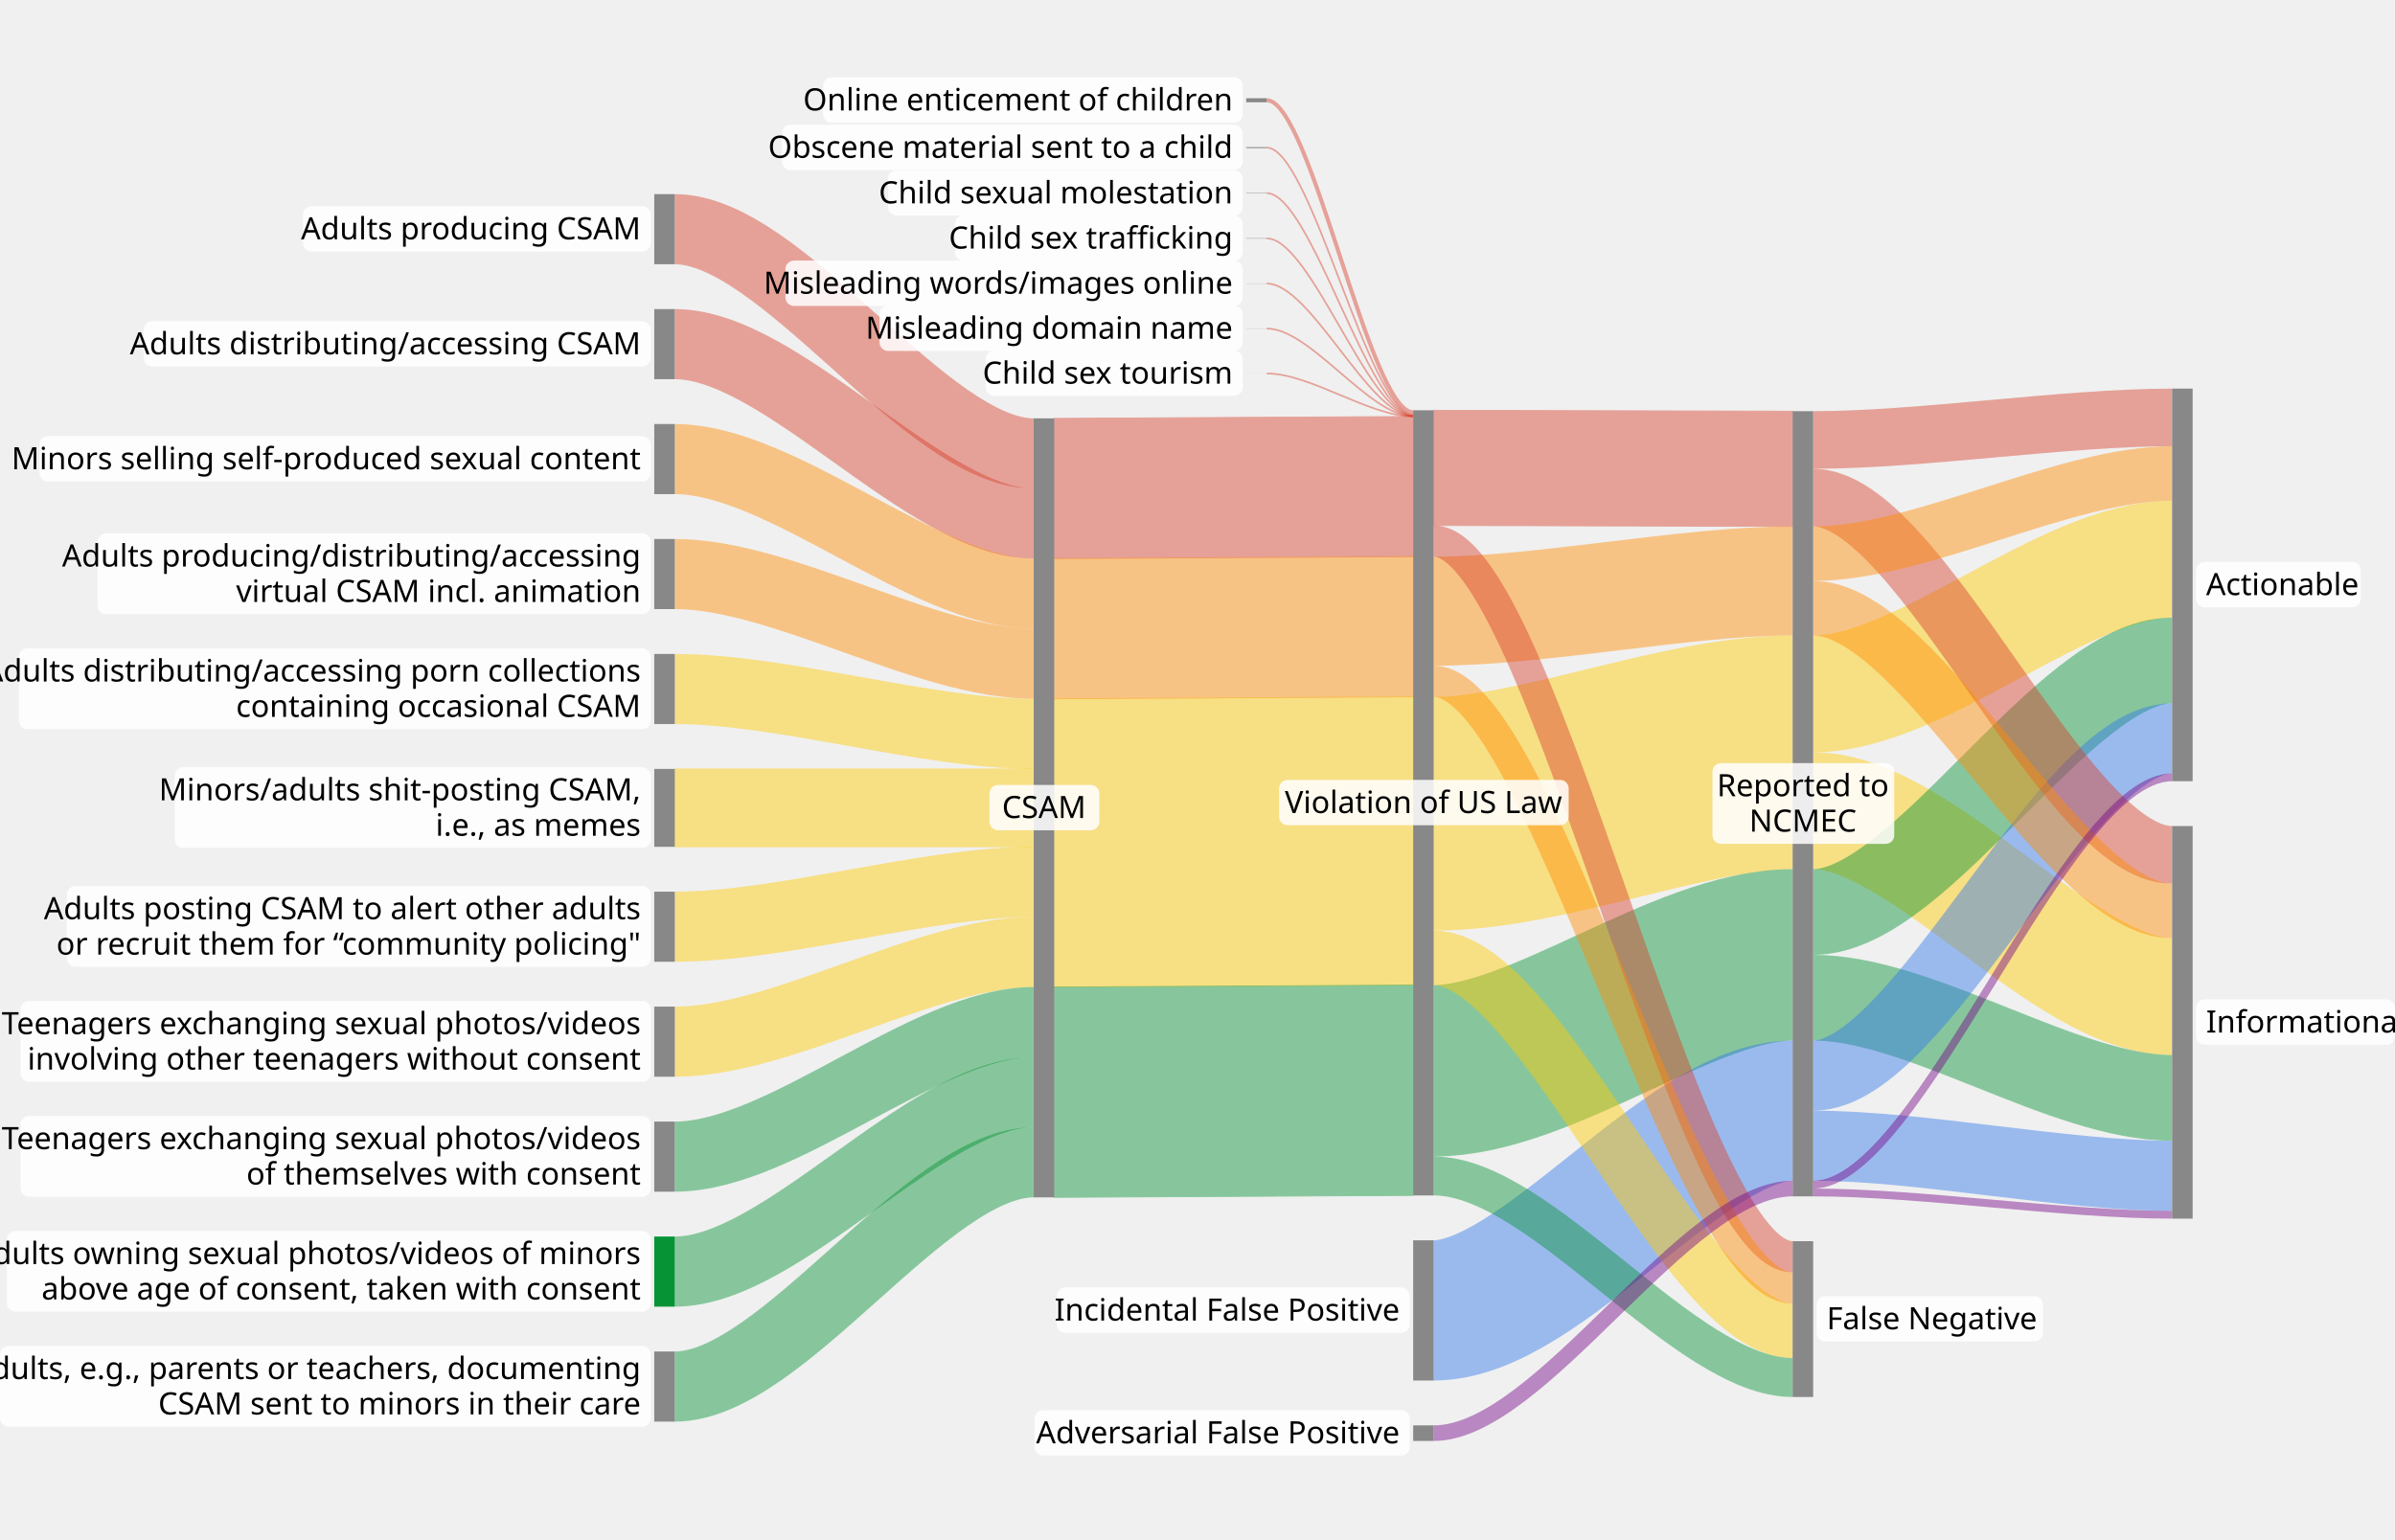
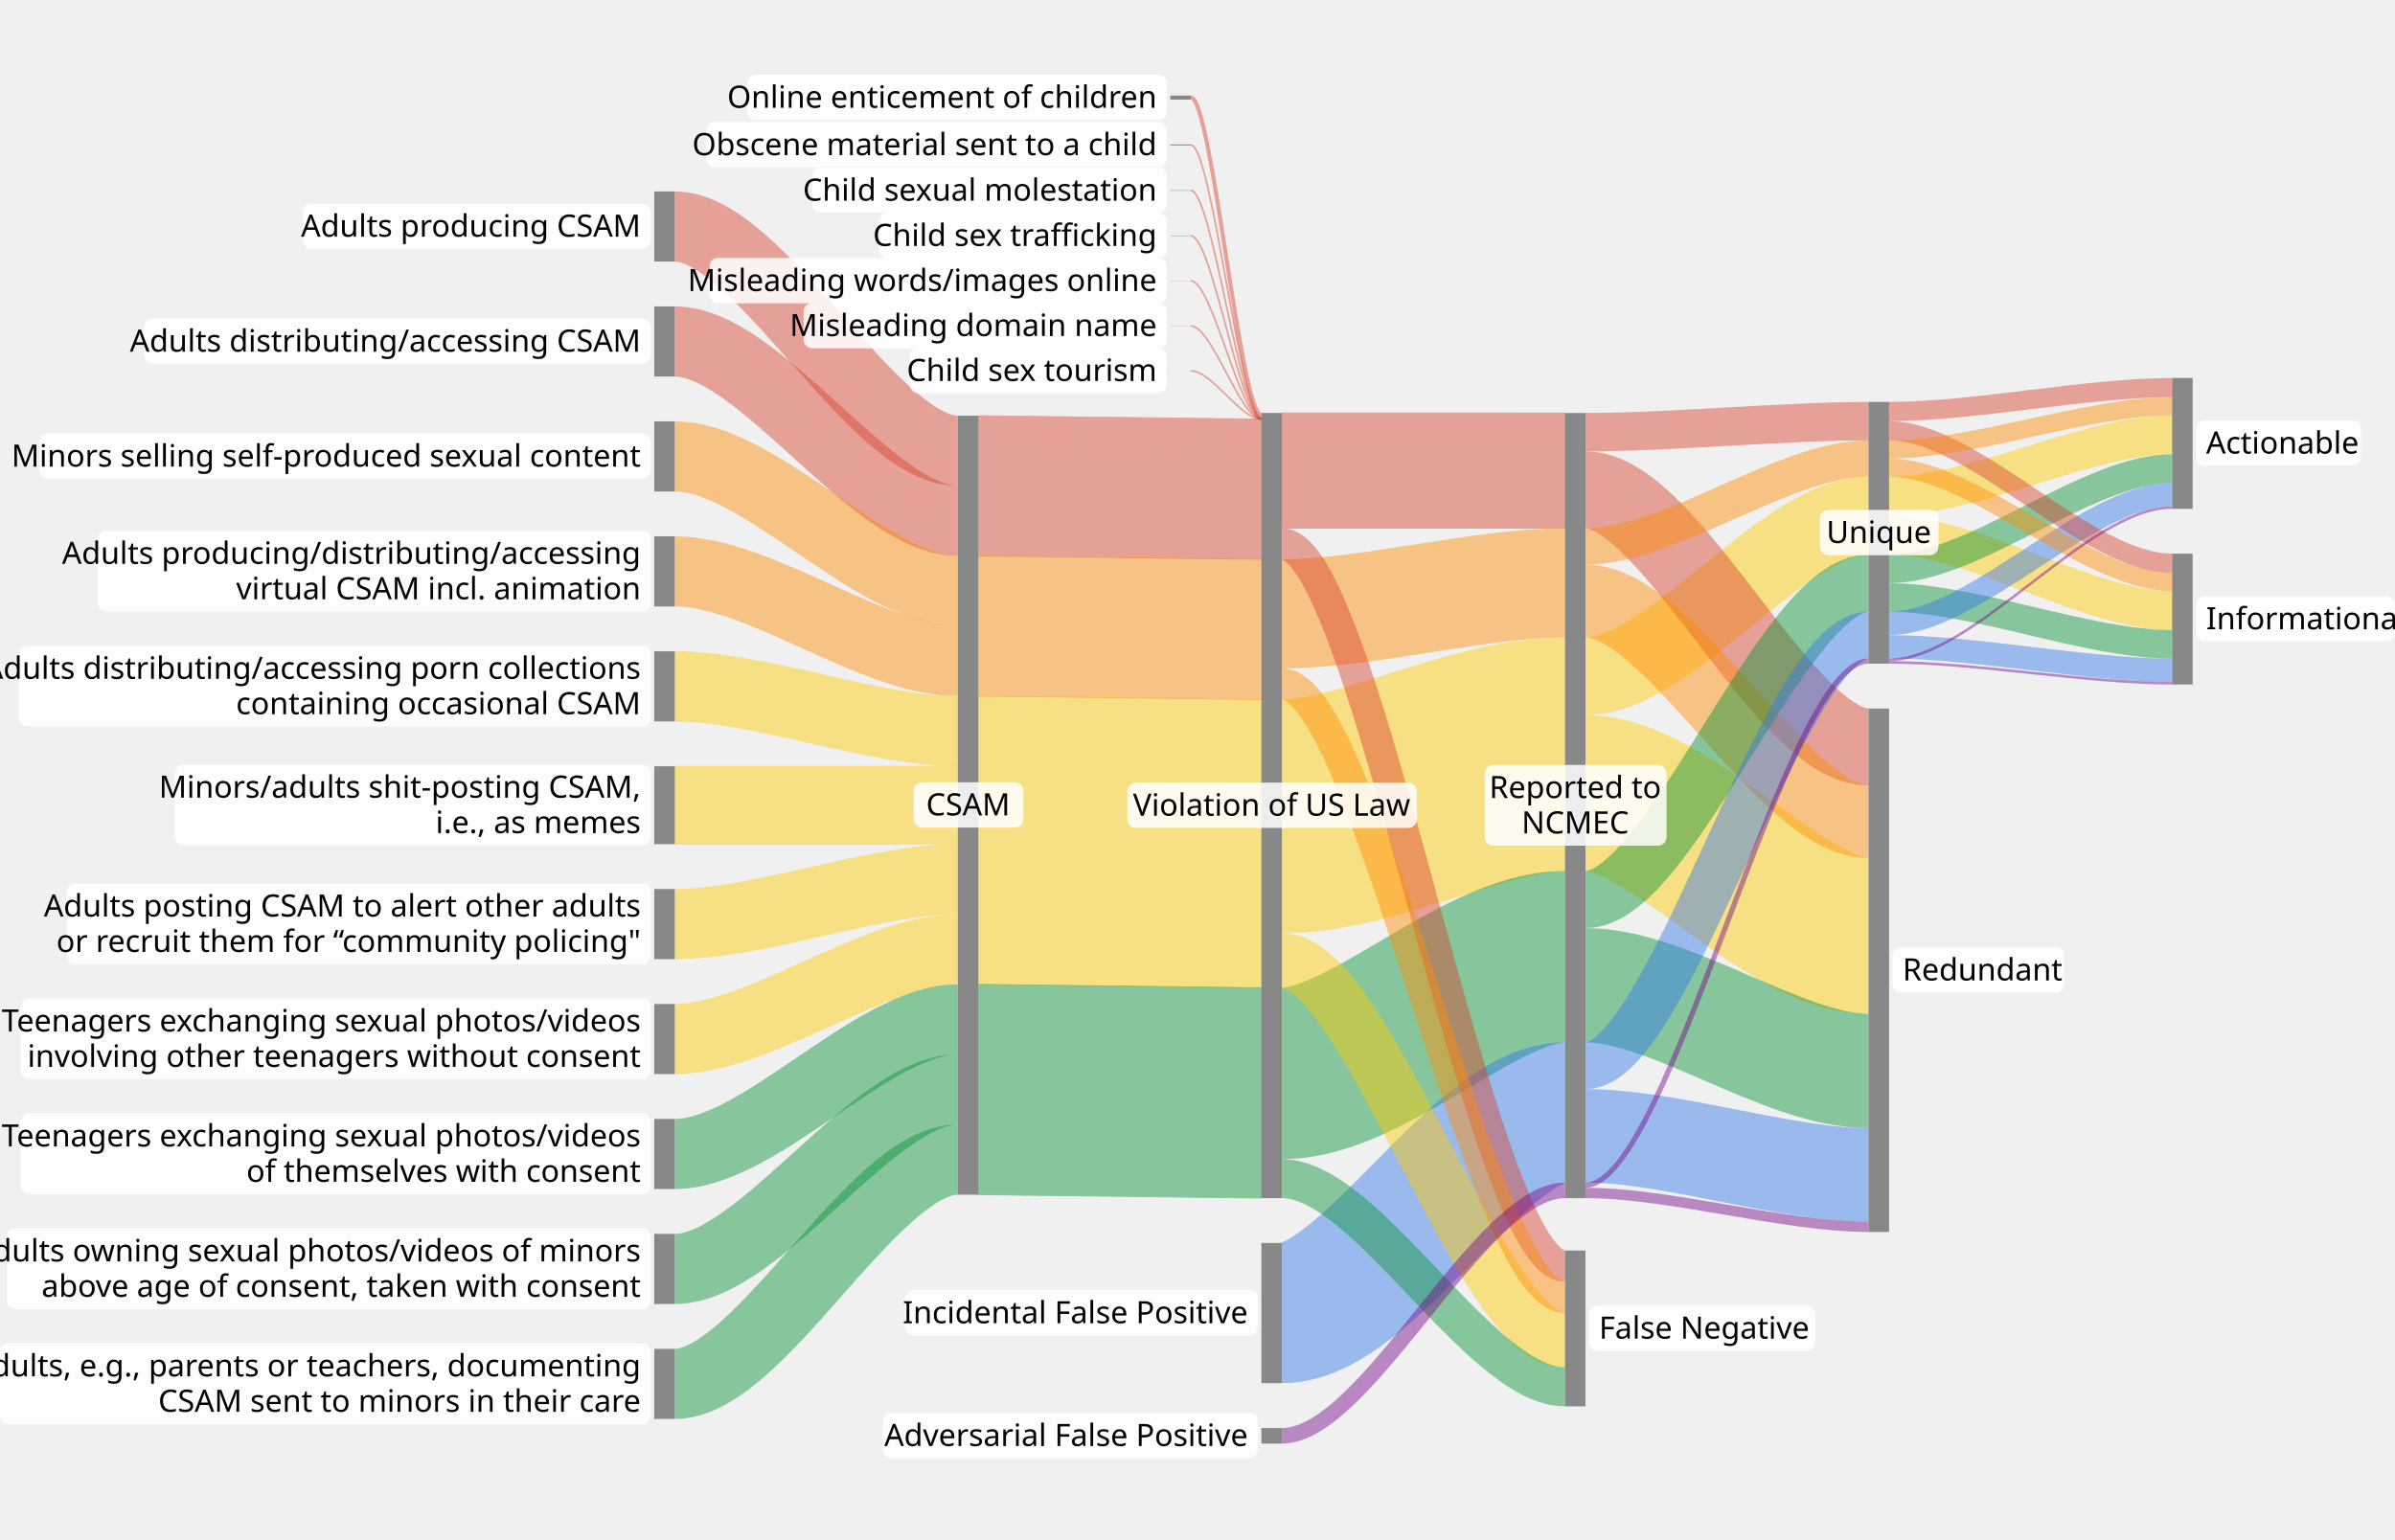
<svg xmlns="http://www.w3.org/2000/svg" height="900" width="1400">
  <g transform="translate(382.4448,0)">
    <g id="sankey_flows">
-       <path id="flow20" d="M233.817 408.611v168.535L443.633 576.023v-168.535z" fill="#ffca00" stroke-width="0.5" stroke="#ffca00" opacity="0.45" />
-       <path id="flow26" d="M455.633 475.813C518.578 475.813 602.505 439.903 665.45 439.903" fill="none" stroke-width="136.65" stroke="#ffca00" opacity="0.45" />
-       <path id="flow21" d="M233.817 577.146v122.985L443.633 699.008v-122.985z" fill="#069335" stroke-width="0.5" stroke="#069335" opacity="0.45" />
-       <path id="flow28" d="M455.633 626.128C518.578 626.128 602.505 558.333 665.45 558.333" fill="none" stroke-width="100.21" stroke="#069335" opacity="0.45" />
-       <path id="flow18" d="M233.817 244.631v81.99L443.633 325.498v-81.99z" fill="#d6402c" stroke-width="0.5" stroke="#d6402c" opacity="0.45" />
-       <path id="flow19" d="M233.817 326.621v81.99L443.633 407.488v-81.99z" fill="#fe8c02" stroke-width="0.5" stroke="#fe8c02" opacity="0.45" />
-       <path id="flow30" d="M455.633 766.229C518.578 766.229 602.505 649.433 665.45 649.433" fill="none" stroke-width="81.99" stroke="#3078ea" opacity="0.45" />
-       <path id="flow36" d="M677.45 405.74C740.395 405.74 824.322 326.976 887.267 326.976" fill="none" stroke-width="68.325" stroke="#ffca00" opacity="0.45" />
-       <path id="flow37" d="M677.45 474.065C740.395 474.065 824.322 582.755 887.267 582.755" fill="none" stroke-width="68.325" stroke="#ffca00" opacity="0.45" />
-       <path id="flow22" d="M455.633 239.896v67.382L665.45 307.808v-67.382z" fill="#d6402c" stroke-width="0.5" stroke="#d6402c" opacity="0.45" />
-       <path id="flow24" d="M455.633 357.383C518.578 357.383 602.505 339.693 665.45 339.693" fill="none" stroke-width="63.77" stroke="#fe8c02" opacity="0.45" />
-       <path id="flow38" d="M677.45 533.28C740.395 533.28 824.322 386.191 887.267 386.191" fill="none" stroke-width="50.105" stroke="#069335" opacity="0.45" />
-       <path id="flow39" d="M677.45 583.385C740.395 583.385 824.322 641.97 887.267 641.97" fill="none" stroke-width="50.105" stroke="#069335" opacity="0.45" />
-       <path id="flow12" d="M12 449.606v45.55L221.817 495.156v-45.55z" fill="#ffca00" stroke-width="0.5" stroke="#ffca00" opacity="0.45" />
-       <path id="flow7" d="M12 134.001C74.945 134.001 158.872 265.129 221.817 265.129" fill="none" stroke-width="40.995" stroke="#d6402c" opacity="0.45" />
-       <path id="flow8" d="M12 201.222C74.945 201.222 158.872 306.124 221.817 306.124" fill="none" stroke-width="40.995" stroke="#d6402c" opacity="0.45" />
-       <path id="flow9" d="M12 268.442C74.945 268.442 158.872 347.119 221.817 347.119" fill="none" stroke-width="40.995" stroke="#fe8c02" opacity="0.45" />
-       <path id="flow10" d="M12 335.663C74.945 335.663 158.872 388.114 221.817 388.114" fill="none" stroke-width="40.995" stroke="#fe8c02" opacity="0.45" />
-       <path id="flow11" d="M12 402.883C74.945 402.883 158.872 429.109 221.817 429.109" fill="none" stroke-width="40.995" stroke="#ffca00" opacity="0.45" />
-       <path id="flow13" d="M12 541.879C74.945 541.879 158.872 515.654 221.817 515.654" fill="none" stroke-width="40.995" stroke="#ffca00" opacity="0.45" />
-       <path id="flow14" d="M12 609.1C74.945 609.1 158.872 556.649 221.817 556.649" fill="none" stroke-width="40.995" stroke="#ffca00" opacity="0.45" />
-       <path id="flow15" d="M12 676.32C74.945 676.32 158.872 597.644 221.817 597.644" fill="none" stroke-width="40.995" stroke="#069335" opacity="0.45" />
-       <path id="flow16" d="M12 743.541C74.945 743.541 158.872 638.639 221.817 638.639" fill="none" stroke-width="40.995" stroke="#069335" opacity="0.45" />
-       <path id="flow17" d="M12 810.761C74.945 810.761 158.872 679.634 221.817 679.634" fill="none" stroke-width="40.995" stroke="#069335" opacity="0.45" />
-       <path id="flow40" d="M677.45 628.935C740.395 628.935 824.322 431.741 887.267 431.741" fill="none" stroke-width="40.995" stroke="#3078ea" opacity="0.45" />
-       <path id="flow41" d="M677.45 669.93C740.395 669.93 824.322 687.52 887.267 687.52" fill="none" stroke-width="40.995" stroke="#3078ea" opacity="0.45" />
-       <path id="flow32" d="M677.45 257.272C740.395 257.272 824.322 244.082 887.267 244.082" fill="none" stroke-width="33.693" stroke="#d6402c" opacity="0.45" />
-       <path id="flow33" d="M677.45 290.963C740.395 290.963 824.322 499.864 887.267 499.864" fill="none" stroke-width="33.689" stroke="#d6402c" opacity="0.45" />
-       <path id="flow27" d="M455.633 560.081C518.578 560.081 602.505 778.146 665.45 778.146" fill="none" stroke-width="31.885" stroke="#ffca00" opacity="0.45" />
-       <path id="flow34" d="M677.45 323.75C740.395 323.75 824.322 276.871 887.267 276.871" fill="none" stroke-width="31.885" stroke="#fe8c02" opacity="0.45" />
-       <path id="flow35" d="M677.45 355.635C740.395 355.635 824.322 532.65 887.267 532.65" fill="none" stroke-width="31.885" stroke="#fe8c02" opacity="0.45" />
-       <path id="flow29" d="M455.633 687.621C518.578 687.621 602.505 805.476 665.45 805.476" fill="none" stroke-width="22.775" stroke="#069335" opacity="0.45" />
-       <path id="flow23" d="M455.633 316.388C518.578 316.388 602.505 734.873 665.45 734.873" fill="none" stroke-width="18.22" stroke="#d6402c" opacity="0.45" />
-       <path id="flow25" d="M455.633 398.378C518.578 398.378 602.505 753.093 665.45 753.093" fill="none" stroke-width="18.22" stroke="#fe8c02" opacity="0.45" />
-       <path id="flow31" d="M455.633 838.004C518.578 838.004 602.505 694.983 665.45 694.983" fill="none" stroke-width="9.11" stroke="#750787" opacity="0.45" />
-       <path id="flow42" d="M677.45 692.705C740.395 692.705 824.322 454.516 887.267 454.516" fill="none" stroke-width="4.555" stroke="#750787" opacity="0.45" />
-       <path id="flow43" d="M677.45 697.26C740.395 697.26 824.322 710.295 887.267 710.295" fill="none" stroke-width="4.555" stroke="#750787" opacity="0.45" />
-       <path id="flow0" d="M358.034 58.625C383.714 58.625 417.953 241.081 443.633 241.081" fill="none" stroke-width="2.369" stroke="#d6402c" opacity="0.45" />
-       <path id="flow1" d="M358.034 86.324C383.714 86.324 417.953 242.554 443.633 242.554" fill="none" stroke-width="1" stroke="#d6402c" opacity="0.45" />
-       <path id="flow2" d="M358.034 112.953C383.714 112.953 417.953 242.957 443.633 242.957" fill="none" stroke-width="1" stroke="#d6402c" opacity="0.45" />
-       <path id="flow3" d="M358.034 139.401C383.714 139.401 417.953 243.18 443.633 243.18" fill="none" stroke-width="1" stroke="#d6402c" opacity="0.45" />
-       <path id="flow4" d="M358.034 165.788C383.714 165.788 417.953 243.342 443.633 243.342" fill="none" stroke-width="1" stroke="#d6402c" opacity="0.45" />
-       <path id="flow5" d="M358.034 192.11C383.714 192.11 417.953 243.438 443.633 243.438" fill="none" stroke-width="1" stroke="#d6402c" opacity="0.45" />
-       <path id="flow6" d="M358.034 218.392C383.714 218.392 417.953 243.495 443.633 243.495" fill="none" stroke-width="1" stroke="#d6402c" opacity="0.45" />
+       <path id="flow20" d="M189.453 407.054v168.535L354.907 577.581v-168.535z" fill="#ffca00" stroke-width="0.5" stroke="#ffca00" opacity="0.45" />
+       <path id="flow26" d="M366.907 477.371C416.543 477.371 482.724 440.962 532.36 440.962" fill="none" stroke-width="136.65" stroke="#ffca00" opacity="0.45" />
+       <path id="flow21" d="M189.453 575.589v122.985L354.907 700.566v-122.985z" fill="#069335" stroke-width="0.5" stroke="#069335" opacity="0.45" />
+       <path id="flow28" d="M366.907 627.686C416.543 627.686 482.724 559.392 532.36 559.392" fill="none" stroke-width="100.21" stroke="#069335" opacity="0.45" />
+       <path id="flow37" d="M544.36 463.742C593.996 463.742 660.177 547.276 709.813 547.276" fill="none" stroke-width="91.1" stroke="#ffca00" opacity="0.45" />
+       <path id="flow18" d="M189.453 243.074v81.99L354.907 327.056v-81.99z" fill="#d6402c" stroke-width="0.5" stroke="#d6402c" opacity="0.45" />
+       <path id="flow19" d="M189.453 325.064v81.99L354.907 409.046v-81.99z" fill="#fe8c02" stroke-width="0.5" stroke="#fe8c02" opacity="0.45" />
+       <path id="flow30" d="M366.907 767.787C416.543 767.787 482.724 650.492 532.36 650.492" fill="none" stroke-width="81.99" stroke="#3078ea" opacity="0.45" />
+       <path id="flow22" d="M366.907 241.454v67.382L532.36 308.867v-67.382z" fill="#d6402c" stroke-width="0.5" stroke="#d6402c" opacity="0.45" />
+       <path id="flow39" d="M544.36 576.096C593.996 576.096 660.177 626.228 709.813 626.228" fill="none" stroke-width="66.804" stroke="#069335" opacity="0.45" />
+       <path id="flow24" d="M366.907 358.941C416.543 358.941 482.724 340.752 532.36 340.752" fill="none" stroke-width="63.77" stroke="#fe8c02" opacity="0.45" />
+       <path id="flow41" d="M544.36 664.157C593.996 664.157 660.177 686.96 709.813 686.96" fill="none" stroke-width="54.66" stroke="#3078ea" opacity="0.45" />
+       <path id="flow12" d="M12 448.049v45.55L177.453 493.599v-45.55z" fill="#ffca00" stroke-width="0.5" stroke="#ffca00" opacity="0.45" />
+       <path id="flow36" d="M544.36 395.417C593.996 395.417 660.177 301.522 709.813 301.522" fill="none" stroke-width="45.55" stroke="#ffca00" opacity="0.45" />
+       <path id="flow33" d="M544.36 286.411C593.996 286.411 660.177 436.754 709.813 436.754" fill="none" stroke-width="44.921" stroke="#d6402c" opacity="0.45" />
+       <path id="flow35" d="M544.36 351.386C593.996 351.386 660.177 480.47 709.813 480.47" fill="none" stroke-width="42.512" stroke="#fe8c02" opacity="0.45" />
+       <path id="flow7" d="M12 132.444C61.636 132.444 127.817 263.571 177.453 263.571" fill="none" stroke-width="40.995" stroke="#d6402c" opacity="0.45" />
+       <path id="flow8" d="M12 199.664C61.636 199.664 127.817 304.566 177.453 304.566" fill="none" stroke-width="40.995" stroke="#d6402c" opacity="0.45" />
+       <path id="flow9" d="M12 266.885C61.636 266.885 127.817 345.561 177.453 345.561" fill="none" stroke-width="40.995" stroke="#fe8c02" opacity="0.45" />
+       <path id="flow10" d="M12 334.105C61.636 334.105 127.817 386.556 177.453 386.556" fill="none" stroke-width="40.995" stroke="#fe8c02" opacity="0.45" />
+       <path id="flow11" d="M12 401.326C61.636 401.326 127.817 427.551 177.453 427.551" fill="none" stroke-width="40.995" stroke="#ffca00" opacity="0.45" />
+       <path id="flow13" d="M12 540.322C61.636 540.322 127.817 514.096 177.453 514.096" fill="none" stroke-width="40.995" stroke="#ffca00" opacity="0.45" />
+       <path id="flow14" d="M12 607.542C61.636 607.542 127.817 555.091 177.453 555.091" fill="none" stroke-width="40.995" stroke="#ffca00" opacity="0.45" />
+       <path id="flow15" d="M12 674.763C61.636 674.763 127.817 596.086 177.453 596.086" fill="none" stroke-width="40.995" stroke="#069335" opacity="0.45" />
+       <path id="flow16" d="M12 741.983C61.636 741.983 127.817 637.081 177.453 637.081" fill="none" stroke-width="40.995" stroke="#069335" opacity="0.45" />
+       <path id="flow17" d="M12 809.204C61.636 809.204 127.817 678.076 177.453 678.076" fill="none" stroke-width="40.995" stroke="#069335" opacity="0.45" />
+       <path id="flow38" d="M544.36 525.993C593.996 525.993 660.177 340.998 709.813 340.998" fill="none" stroke-width="33.402" stroke="#069335" opacity="0.45" />
+       <path id="flow27" d="M366.907 561.639C416.543 561.639 482.724 783.614 532.36 783.614" fill="none" stroke-width="31.885" stroke="#ffca00" opacity="0.45" />
+       <path id="flow40" d="M544.36 623.162C593.996 623.162 660.177 371.364 709.813 371.364" fill="none" stroke-width="27.33" stroke="#3078ea" opacity="0.45" />
+       <path id="flow29" d="M366.907 689.179C416.543 689.179 482.724 810.944 532.36 810.944" fill="none" stroke-width="22.775" stroke="#069335" opacity="0.45" />
+       <path id="flow48" d="M721.813 290.135C771.449 290.135 837.631 254.255 887.267 254.255" fill="none" stroke-width="22.775" stroke="#ffca00" opacity="0.45" />
+       <path id="flow49" d="M721.813 312.91C771.449 312.91 837.631 357 887.267 357" fill="none" stroke-width="22.775" stroke="#ffca00" opacity="0.45" />
+       <path id="flow32" d="M544.36 252.718C593.996 252.718 660.177 246.257 709.813 246.257" fill="none" stroke-width="22.465" stroke="#d6402c" opacity="0.45" />
+       <path id="flow34" d="M544.36 319.501C593.996 319.501 660.177 268.118 709.813 268.118" fill="none" stroke-width="21.258" stroke="#fe8c02" opacity="0.45" />
+       <path id="flow23" d="M366.907 317.946C416.543 317.946 482.724 740.342 532.36 740.342" fill="none" stroke-width="18.22" stroke="#d6402c" opacity="0.45" />
+       <path id="flow25" d="M366.907 399.936C416.543 399.936 482.724 758.562 532.36 758.562" fill="none" stroke-width="18.22" stroke="#fe8c02" opacity="0.45" />
+       <path id="flow51" d="M721.813 349.348C771.449 349.348 837.631 376.739 887.267 376.739" fill="none" stroke-width="16.703" stroke="#069335" opacity="0.45" />
+       <path id="flow50" d="M721.813 332.647C771.449 332.647 837.631 273.991 887.267 273.991" fill="none" stroke-width="16.699" stroke="#069335" opacity="0.45" />
+       <path id="flow52" d="M721.813 364.532C771.449 364.532 837.631 289.173 887.267 289.173" fill="none" stroke-width="13.665" stroke="#3078ea" opacity="0.45" />
+       <path id="flow53" d="M721.813 378.197C771.449 378.197 837.631 391.923 887.267 391.923" fill="none" stroke-width="13.665" stroke="#3078ea" opacity="0.45" />
+       <path id="flow44" d="M721.813 240.64C771.449 240.64 837.631 226.624 887.267 226.624" fill="none" stroke-width="11.233" stroke="#d6402c" opacity="0.45" />
+       <path id="flow45" d="M721.813 251.873C771.449 251.873 837.631 329.364 887.267 329.364" fill="none" stroke-width="11.233" stroke="#d6402c" opacity="0.45" />
+       <path id="flow47" d="M721.813 273.432C771.449 273.432 837.631 340.296 887.267 340.296" fill="none" stroke-width="10.631" stroke="#fe8c02" opacity="0.45" />
+       <path id="flow46" d="M721.813 262.803C771.449 262.803 837.631 237.554 887.267 237.554" fill="none" stroke-width="10.627" stroke="#fe8c02" opacity="0.45" />
+       <path id="flow31" d="M366.907 839.562C416.543 839.562 482.724 696.042 532.36 696.042" fill="none" stroke-width="9.11" stroke="#750787" opacity="0.45" />
+       <path id="flow43" d="M544.36 697.562C593.996 697.562 660.177 717.326 709.813 717.326" fill="none" stroke-width="6.072" stroke="#750787" opacity="0.45" />
+       <path id="flow42" d="M544.36 693.007C593.996 693.007 660.177 386.548 709.813 386.548" fill="none" stroke-width="3.038" stroke="#750787" opacity="0.45" />
+       <path id="flow0" d="M313.671 57.067C326.041 57.067 342.536 242.638 354.907 242.638" fill="none" stroke-width="2.369" stroke="#d6402c" opacity="0.45" />
+       <path id="flow55" d="M721.813 387.307C771.449 387.307 837.631 399.516 887.267 399.516" fill="none" stroke-width="1.521" stroke="#750787" opacity="0.45" />
+       <path id="flow54" d="M721.813 385.788C771.449 385.788 837.631 296.764 887.267 296.764" fill="none" stroke-width="1.517" stroke="#750787" opacity="0.45" />
+       <path id="flow1" d="M313.671 84.766C326.041 84.766 342.536 244.112 354.907 244.112" fill="none" stroke-width="1" stroke="#d6402c" opacity="0.45" />
+       <path id="flow2" d="M313.671 111.395C326.041 111.395 342.536 244.515 354.907 244.515" fill="none" stroke-width="1" stroke="#d6402c" opacity="0.45" />
+       <path id="flow3" d="M313.671 137.844C326.041 137.844 342.536 244.738 354.907 244.738" fill="none" stroke-width="1" stroke="#d6402c" opacity="0.45" />
+       <path id="flow4" d="M313.671 164.231C326.041 164.231 342.536 244.9 354.907 244.9" fill="none" stroke-width="1" stroke="#d6402c" opacity="0.45" />
+       <path id="flow5" d="M313.671 190.552C326.041 190.552 342.536 244.995 354.907 244.995" fill="none" stroke-width="1" stroke="#d6402c" opacity="0.45" />
+       <path id="flow6" d="M313.671 216.834C326.041 216.834 342.536 245.052 354.907 245.052" fill="none" stroke-width="1" stroke="#d6402c" opacity="0.45" />
    </g>
    <g id="sankey_nodes">
      <g class="node">
-         <rect id="r0" class="for_r0" x="221.817" y="57.441" height="2.369" width="12" fill="#888888" fill-opacity="1" transform="translate(124.2173,0)" />
-       </g>
-       <g class="node">
-         <rect id="r1" class="for_r1" x="443.633" y="239.896" height="459.112" width="12" fill="#888888" fill-opacity="1" />
-       </g>
-       <g class="node">
-         <rect id="r2" class="for_r2" x="221.817" y="86.035" height="0.578" width="12" fill="#888888" fill-opacity="1" transform="translate(124.2173,0)" />
-       </g>
-       <g class="node">
-         <rect id="r3" class="for_r3" x="221.817" y="112.839" height="0.228" width="12" fill="#888888" fill-opacity="1" transform="translate(124.2173,0)" />
-       </g>
-       <g class="node">
-         <rect id="r4" class="for_r4" x="221.817" y="139.292" height="0.219" width="12" fill="#888888" fill-opacity="1" transform="translate(124.2173,0)" />
-       </g>
-       <g class="node">
-         <rect id="r5" class="for_r5" x="221.817" y="165.736" height="0.105" width="12" fill="#888888" fill-opacity="1" transform="translate(124.2173,0)" />
-       </g>
-       <g class="node">
-         <rect id="r6" class="for_r6" x="221.817" y="192.066" height="0.087" width="12" fill="#888888" fill-opacity="1" transform="translate(124.2173,0)" />
-       </g>
-       <g class="node">
-         <rect id="r7" class="for_r7" x="221.817" y="218.378" height="0.027" width="12" fill="#888888" fill-opacity="1" transform="translate(124.2173,0)" />
-       </g>
-       <g class="node">
-         <rect id="r8" class="for_r8" x="0" y="113.504" height="40.995" width="12" fill="#888888" fill-opacity="1" />
-       </g>
-       <g class="node">
-         <rect id="r9" class="for_r9" x="221.817" y="244.631" height="455.5" width="12" fill="#888888" fill-opacity="1" />
-       </g>
-       <g class="node">
-         <rect id="r10" class="for_r10" x="0" y="180.724" height="40.995" width="12" fill="#888888" fill-opacity="1" />
-       </g>
-       <g class="node">
-         <rect id="r11" class="for_r11" x="0" y="247.945" height="40.995" width="12" fill="#888888" fill-opacity="1" />
-       </g>
-       <g class="node">
-         <rect id="r12" class="for_r12" x="0" y="315.165" height="40.995" width="12" fill="#888888" fill-opacity="1" />
-       </g>
-       <g class="node">
-         <rect id="r13" class="for_r13" x="0" y="382.386" height="40.995" width="12" fill="#888888" fill-opacity="1" />
-       </g>
-       <g class="node">
-         <rect id="r14" class="for_r14" x="0" y="449.606" height="45.55" width="12" fill="#888888" fill-opacity="1" />
-       </g>
-       <g class="node">
-         <rect id="r15" class="for_r15" x="0" y="521.382" height="40.995" width="12" fill="#888888" fill-opacity="1" />
-       </g>
-       <g class="node">
-         <rect id="r16" class="for_r16" x="0" y="588.602" height="40.995" width="12" fill="#888888" fill-opacity="1" />
-       </g>
-       <g class="node">
-         <rect id="r17" class="for_r17" x="0" y="655.823" height="40.995" width="12" fill="#888888" fill-opacity="1" />
-       </g>
-       <g class="node">
-         <rect id="r18" class="for_r18" x="0" y="723.043" height="40.995" width="12" fill="#069335" fill-opacity="1" />
-       </g>
-       <g class="node">
-         <rect id="r19" class="for_r19" x="0" y="790.264" height="40.995" width="12" fill="#888888" fill-opacity="1" />
-       </g>
-       <g class="node">
-         <rect id="r20" class="for_r20" x="665.45" y="240.426" height="459.112" width="12" fill="#888888" fill-opacity="1" />
-       </g>
-       <g class="node">
-         <rect id="r21" class="for_r21" x="665.45" y="725.763" height="91.1" width="12" fill="#888888" fill-opacity="1" />
-       </g>
-       <g class="node">
-         <rect id="r22" class="for_r22" x="443.633" y="725.234" height="81.99" width="12" fill="#888888" fill-opacity="1" />
-       </g>
-       <g class="node">
-         <rect id="r23" class="for_r23" x="443.633" y="833.449" height="9.11" width="12" fill="#888888" fill-opacity="1" />
-       </g>
-       <g class="node">
-         <rect id="r24" class="for_r24" x="887.267" y="227.235" height="229.558" width="12" fill="#888888" fill-opacity="1" />
-       </g>
-       <g class="node">
-         <rect id="r25" class="for_r25" x="887.267" y="483.019" height="229.554" width="12" fill="#888888" fill-opacity="1" />
+         <rect id="r0" class="for_r0" x="177.453" y="55.883" height="2.369" width="12" fill="#888888" fill-opacity="1" transform="translate(124.2173,0)" />
+       </g>
+       <g class="node">
+         <rect id="r1" class="for_r1" x="354.907" y="241.454" height="459.112" width="12" fill="#888888" fill-opacity="1" />
+       </g>
+       <g class="node">
+         <rect id="r2" class="for_r2" x="177.453" y="84.477" height="0.578" width="12" fill="#888888" fill-opacity="1" transform="translate(124.2173,0)" />
+       </g>
+       <g class="node">
+         <rect id="r3" class="for_r3" x="177.453" y="111.281" height="0.228" width="12" fill="#888888" fill-opacity="1" transform="translate(124.2173,0)" />
+       </g>
+       <g class="node">
+         <rect id="r4" class="for_r4" x="177.453" y="137.734" height="0.219" width="12" fill="#888888" fill-opacity="1" transform="translate(124.2173,0)" />
+       </g>
+       <g class="node">
+         <rect id="r5" class="for_r5" x="177.453" y="164.178" height="0.105" width="12" fill="#888888" fill-opacity="1" transform="translate(124.2173,0)" />
+       </g>
+       <g class="node">
+         <rect id="r6" class="for_r6" x="177.453" y="190.509" height="0.087" width="12" fill="#888888" fill-opacity="1" transform="translate(124.2173,0)" />
+       </g>
+       <g class="node">
+         <rect id="r7" class="for_r7" x="177.453" y="216.821" height="0.027" width="12" fill="#888888" fill-opacity="1" transform="translate(124.2173,0)" />
+       </g>
+       <g class="node">
+         <rect id="r8" class="for_r8" x="0" y="111.946" height="40.995" width="12" fill="#888888" fill-opacity="1" />
+       </g>
+       <g class="node">
+         <rect id="r9" class="for_r9" x="177.453" y="243.074" height="455.5" width="12" fill="#888888" fill-opacity="1" />
+       </g>
+       <g class="node">
+         <rect id="r10" class="for_r10" x="0" y="179.167" height="40.995" width="12" fill="#888888" fill-opacity="1" />
+       </g>
+       <g class="node">
+         <rect id="r11" class="for_r11" x="0" y="246.387" height="40.995" width="12" fill="#888888" fill-opacity="1" />
+       </g>
+       <g class="node">
+         <rect id="r12" class="for_r12" x="0" y="313.608" height="40.995" width="12" fill="#888888" fill-opacity="1" />
+       </g>
+       <g class="node">
+         <rect id="r13" class="for_r13" x="0" y="380.828" height="40.995" width="12" fill="#888888" fill-opacity="1" />
+       </g>
+       <g class="node">
+         <rect id="r14" class="for_r14" x="0" y="448.049" height="45.55" width="12" fill="#888888" fill-opacity="1" />
+       </g>
+       <g class="node">
+         <rect id="r15" class="for_r15" x="0" y="519.824" height="40.995" width="12" fill="#888888" fill-opacity="1" />
+       </g>
+       <g class="node">
+         <rect id="r16" class="for_r16" x="0" y="587.045" height="40.995" width="12" fill="#888888" fill-opacity="1" />
+       </g>
+       <g class="node">
+         <rect id="r17" class="for_r17" x="0" y="654.265" height="40.995" width="12" fill="#888888" fill-opacity="1" />
+       </g>
+       <g class="node">
+         <rect id="r18" class="for_r18" x="0" y="721.486" height="40.995" width="12" fill="#888888" fill-opacity="1" />
+       </g>
+       <g class="node">
+         <rect id="r19" class="for_r19" x="0" y="788.706" height="40.995" width="12" fill="#888888" fill-opacity="1" />
+       </g>
+       <g class="node">
+         <rect id="r20" class="for_r20" x="532.36" y="245.894" height="459.112" width="12" fill="#888888" fill-opacity="1" transform="translate(0,-4.40888)" />
+       </g>
+       <g class="node">
+         <rect id="r21" class="for_r21" x="532.36" y="731.232" height="91.1" width="12" fill="#888888" fill-opacity="1" />
+       </g>
+       <g class="node">
+         <rect id="r22" class="for_r22" x="354.907" y="726.792" height="81.99" width="12" fill="#888888" fill-opacity="1" />
+       </g>
+       <g class="node">
+         <rect id="r23" class="for_r23" x="354.907" y="835.007" height="9.11" width="12" fill="#888888" fill-opacity="1" />
+       </g>
+       <g class="node">
+         <rect id="r24" class="for_r24" x="709.813" y="235.024" height="153.043" width="12" fill="#888888" fill-opacity="1" />
+       </g>
+       <g class="node">
+         <rect id="r25" class="for_r25" x="709.813" y="414.293" height="306.069" width="12" fill="#888888" fill-opacity="1" />
+       </g>
+       <g class="node">
+         <rect id="r26" class="for_r26" x="887.267" y="221.008" height="76.515" width="12" fill="#888888" fill-opacity="1" />
+       </g>
+       <g class="node">
+         <rect id="r27" class="for_r27" x="887.267" y="323.748" height="76.529" width="12" fill="#888888" fill-opacity="1" />
      </g>
    </g>
    <g id="sankey_labels" font-family="sans-serif" font-size="20px" fill="#000000">
-       <rect id="label0_bg" class="for_r0" x="-25.544" y="45.203" width="245.322" height="26.516" rx="5" fill="#fff" fill-opacity="0.85" stroke="none" stroke-width="0" stroke-opacity="0" transform="translate(124.2173,0)" />
-       <text id="label0" class="for_r0" text-anchor="end" x="213.932" y="58.625" font-weight="400" font-size="18px" dy="5.95" transform="translate(124.2173,0)">Online enticement of children</text>
-       <rect id="label1_bg" class="for_r1" x="365.238" y="456.031" width="169.291" height="26.516" rx="5" fill="#fff" fill-opacity="0.85" stroke="none" stroke-width="0" stroke-opacity="0" />
-       <text id="label1" class="for_r1" text-anchor="middle" x="449.633" y="469.452" font-weight="400" font-size="18px" dy="5.95">Violation of US Law</text>
-       <rect id="label2_bg" class="for_r2" x="-49.544" y="72.906" width="269.322" height="26.516" rx="5" fill="#fff" fill-opacity="0.85" stroke="none" stroke-width="0" stroke-opacity="0" transform="translate(124.2173,0)" />
-       <text id="label2" class="for_r2" text-anchor="end" x="213.932" y="86.324" font-weight="400" font-size="18px" dy="5.95" transform="translate(124.2173,0)">Obscene material sent to a child</text>
-       <rect id="label3_bg" class="for_r3" x="12.487" y="99.531" width="207.291" height="26.516" rx="5" fill="#fff" fill-opacity="0.85" stroke="none" stroke-width="0" stroke-opacity="0" transform="translate(124.2173,0)" />
-       <text id="label3" class="for_r3" text-anchor="end" x="213.932" y="112.953" font-weight="400" font-size="18px" dy="5.95" transform="translate(124.2173,0)">Child sexual molestation</text>
-       <rect id="label4_bg" class="for_r4" x="51.518" y="125.984" width="168.26" height="26.516" rx="5" fill="#fff" fill-opacity="0.85" stroke="none" stroke-width="0" stroke-opacity="0" transform="translate(124.2173,0)" />
-       <text id="label4" class="for_r4" text-anchor="end" x="213.932" y="139.401" font-weight="400" font-size="18px" dy="5.95" transform="translate(124.2173,0)">Child sex trafficking</text>
-       <rect id="label5_bg" class="for_r5" x="-47.544" y="152.375" width="267.322" height="26.516" rx="5" fill="#fff" fill-opacity="0.85" stroke="none" stroke-width="0" stroke-opacity="0" transform="translate(124.2173,0)" />
-       <text id="label5" class="for_r5" text-anchor="end" x="213.932" y="165.788" font-weight="400" font-size="18px" dy="5.95" transform="translate(124.2173,0)">Misleading words/images online</text>
-       <rect id="label6_bg" class="for_r6" x="7.471" y="178.688" width="212.307" height="26.516" rx="5" fill="#fff" fill-opacity="0.85" stroke="none" stroke-width="0" stroke-opacity="0" transform="translate(124.2173,0)" />
-       <text id="label6" class="for_r6" text-anchor="end" x="213.932" y="192.11" font-weight="400" font-size="18px" dy="5.95" transform="translate(124.2173,0)">Misleading domain name</text>
-       <rect id="label7_bg" class="for_r7" x="69.549" y="204.969" width="150.229" height="26.516" rx="5" fill="#fff" fill-opacity="0.85" stroke="none" stroke-width="0" stroke-opacity="0" transform="translate(124.2173,0)" />
-       <text id="label7" class="for_r7" text-anchor="end" x="213.932" y="218.392" font-weight="400" font-size="18px" dy="5.95" transform="translate(124.2173,0)">Child sex tourism</text>
-       <rect id="label8_bg" class="for_r8" x="-205.326" y="120.578" width="203.291" height="26.516" rx="5" fill="#fff" fill-opacity="0.85" stroke="none" stroke-width="0" stroke-opacity="0" />
-       <text id="label8" class="for_r8" text-anchor="end" x="-7.885" y="134.001" font-weight="400" font-size="18px" dy="5.95">Adults producing CSAM</text>
-       <rect id="label9_bg" class="for_r9" x="195.972" y="458.969" width="64.198" height="26.516" rx="5" fill="#fff" fill-opacity="0.85" stroke="none" stroke-width="0" stroke-opacity="0" />
-       <text id="label9" class="for_r9" text-anchor="middle" x="227.817" y="472.381" font-weight="400" font-size="18px" dy="5.95">CSAM</text>
-       <rect id="label10_bg" class="for_r10" x="-298.357" y="187.797" width="296.322" height="26.516" rx="5" fill="#fff" fill-opacity="0.85" stroke="none" stroke-width="0" stroke-opacity="0" />
-       <text id="label10" class="for_r10" text-anchor="end" x="-7.885" y="201.222" font-weight="400" font-size="18px" dy="5.95">Adults distributing/accessing CSAM</text>
-       <rect id="label11_bg" class="for_r11" x="-359.419" y="255.031" width="357.385" height="26.516" rx="5" fill="#fff" fill-opacity="0.85" stroke="none" stroke-width="0" stroke-opacity="0" />
-       <text id="label11" class="for_r11" text-anchor="end" x="-7.885" y="268.442" font-weight="400" font-size="18px" dy="5.95">Minors selling self-produced sexual content</text>
-       <rect id="label12_bg" class="for_r12" x="-325.404" y="311.891" width="323.369" height="47.219" rx="5" fill="#fff" fill-opacity="0.85" stroke="none" stroke-width="0" stroke-opacity="0" />
-       <text id="label12" class="for_r12" text-anchor="end" x="-7.885" y="335.663" font-weight="400" font-size="18px" dy="-4.402">Adults producing/distributing/accessing<tspan x="-7.885" dy="20.7" font-weight="400" font-size="18px">virtual CSAM incl. animation</tspan>
-       </text>
-       <rect id="label13_bg" class="for_r13" x="-371.419" y="379.109" width="369.385" height="47.219" rx="5" fill="#fff" fill-opacity="0.85" stroke="none" stroke-width="0" stroke-opacity="0" />
-       <text id="label13" class="for_r13" text-anchor="end" x="-7.885" y="402.883" font-weight="400" font-size="18px" dy="-4.402">Adults distributing/accessing porn collections<tspan x="-7.885" dy="20.7" font-weight="400" font-size="18px">containing occasional CSAM</tspan>
-       </text>
-       <rect id="label14_bg" class="for_r14" x="-280.326" y="448.609" width="278.291" height="47.219" rx="5" fill="#fff" fill-opacity="0.85" stroke="none" stroke-width="0" stroke-opacity="0" />
-       <text id="label14" class="for_r14" text-anchor="end" x="-7.885" y="472.381" font-weight="400" font-size="18px" dy="-4.402">Minors/adults shit-posting CSAM,<tspan x="-7.885" dy="20.7" font-weight="400" font-size="18px">i.e., as memes</tspan>
-       </text>
-       <rect id="label15_bg" class="for_r15" x="-343.404" y="518.109" width="341.369" height="47.219" rx="5" fill="#fff" fill-opacity="0.85" stroke="none" stroke-width="0" stroke-opacity="0" />
-       <text id="label15" class="for_r15" text-anchor="end" x="-7.885" y="541.879" font-weight="400" font-size="18px" dy="-4.402">Adults posting CSAM to alert other adults<tspan x="-7.885" dy="20.7" font-weight="400" font-size="18px">or recruit them for “community policing"</tspan>
-       </text>
-       <rect id="label16_bg" class="for_r16" x="-370.466" y="585.328" width="368.432" height="47.219" rx="5" fill="#fff" fill-opacity="0.85" stroke="none" stroke-width="0" stroke-opacity="0" />
-       <text id="label16" class="for_r16" text-anchor="end" x="-7.885" y="609.1" font-weight="400" font-size="18px" dy="-4.402">Teenagers exchanging sexual photos/videos<tspan x="-7.885" dy="20.7" font-weight="400" font-size="18px">involving other teenagers without consent</tspan>
-       </text>
-       <rect id="label17_bg" class="for_r17" x="-370.466" y="652.547" width="368.432" height="47.219" rx="5" fill="#fff" fill-opacity="0.85" stroke="none" stroke-width="0" stroke-opacity="0" />
-       <text id="label17" class="for_r17" text-anchor="end" x="-7.885" y="676.32" font-weight="400" font-size="18px" dy="-4.402">Teenagers exchanging sexual photos/videos<tspan x="-7.885" dy="20.7" font-weight="400" font-size="18px">of themselves with consent</tspan>
-       </text>
-       <rect id="label18_bg" class="for_r18" x="-378.435" y="719.766" width="376.401" height="47.219" rx="5" fill="#fff" fill-opacity="0.85" stroke="none" stroke-width="0" stroke-opacity="0" />
-       <text id="label18" class="for_r18" text-anchor="end" x="-7.885" y="743.541" font-weight="400" font-size="18px" dy="-4.402">Adults owning sexual photos/videos of minors<tspan x="-7.885" dy="20.7" font-weight="400" font-size="18px">above age of consent, taken with consent</tspan>
-       </text>
-       <rect id="label19_bg" class="for_r19" x="-382.451" y="786.984" width="380.416" height="47.219" rx="5" fill="#fff" fill-opacity="0.85" stroke="none" stroke-width="0" stroke-opacity="0" />
-       <text id="label19" class="for_r19" text-anchor="end" x="-7.885" y="810.761" font-weight="400" font-size="18px" dy="-4.402">Adults, e.g., parents or teachers, documenting<tspan x="-7.885" dy="20.7" font-weight="400" font-size="18px">CSAM sent to minors in their care</tspan>
-       </text>
-       <rect id="label20_bg" class="for_r20" x="618.566" y="446.219" width="106.26" height="47.203" rx="5" fill="#fff" fill-opacity="0.85" stroke="none" stroke-width="0" stroke-opacity="0" />
-       <text id="label20" class="for_r20" text-anchor="middle" x="671.45" y="469.982" font-weight="400" font-size="18px" dy="-4.402">Reported to<tspan x="671.45" dy="20.7" font-weight="400" font-size="18px">NCMEC</tspan>
-       </text>
-       <rect id="label21_bg" class="for_r21" x="679.487" y="757.891" width="132.26" height="26.516" rx="5" fill="#fff" fill-opacity="0.85" stroke="none" stroke-width="0" stroke-opacity="0" />
-       <text id="label21" class="for_r21" text-anchor="start" x="685.335" y="771.313" font-weight="400" font-size="18px" dy="5.95">False Negative</text>
-       <rect id="label22_bg" class="for_r22" x="235.299" y="752.812" width="206.291" height="26.516" rx="5" fill="#fff" fill-opacity="0.85" stroke="none" stroke-width="0" stroke-opacity="0" />
-       <text id="label22" class="for_r22" text-anchor="end" x="435.748" y="766.229" font-weight="400" font-size="18px" dy="5.95">Incidental False Positive</text>
-       <rect id="label23_bg" class="for_r23" x="222.315" y="824.578" width="219.276" height="26.516" rx="5" fill="#fff" fill-opacity="0.85" stroke="none" stroke-width="0" stroke-opacity="0" />
-       <text id="label23" class="for_r23" text-anchor="end" x="435.748" y="838.004" font-weight="400" font-size="18px" dy="5.95">Adversarial False Positive</text>
-       <rect id="label24_bg" class="for_r24" x="901.3" y="328.594" width="96.26" height="26.516" rx="5" fill="#fff" fill-opacity="0.85" stroke="none" stroke-width="0" stroke-opacity="0" />
-       <text id="label24" class="for_r24" text-anchor="start" x="907.151" y="342.015" font-weight="400" font-size="18px" dy="5.95">Actionable</text>
-       <rect id="label25_bg" class="for_r25" x="901.3" y="584.375" width="116.26" height="26.516" rx="5" fill="#fff" fill-opacity="0.85" stroke="none" stroke-width="0" stroke-opacity="0" />
-       <text id="label25" class="for_r25" text-anchor="start" x="907.151" y="597.796" font-weight="400" font-size="18px" dy="5.95">Informational</text>
+       <rect id="label0_bg" class="for_r0" x="-69.904" y="43.656" width="245.322" height="26.516" rx="5" fill="#fff" fill-opacity="0.85" stroke="none" stroke-width="0" stroke-opacity="0" transform="translate(124.2173,0)" />
+       <text id="label0" class="for_r0" text-anchor="end" x="169.568" y="57.067" font-weight="400" font-size="18px" dy="5.95" transform="translate(124.2173,0)">Online enticement of children</text>
+       <rect id="label1_bg" class="for_r1" x="276.519" y="457.594" width="169.276" height="26.516" rx="5" fill="#fff" fill-opacity="0.85" stroke="none" stroke-width="0" stroke-opacity="0" />
+       <text id="label1" class="for_r1" text-anchor="middle" x="360.907" y="471.01" font-weight="400" font-size="18px" dy="5.95">Violation of US Law</text>
+       <rect id="label2_bg" class="for_r2" x="-93.919" y="71.344" width="269.338" height="26.516" rx="5" fill="#fff" fill-opacity="0.85" stroke="none" stroke-width="0" stroke-opacity="0" transform="translate(124.2173,0)" />
+       <text id="label2" class="for_r2" text-anchor="end" x="169.568" y="84.766" font-weight="400" font-size="18px" dy="5.95" transform="translate(124.2173,0)">Obscene material sent to a child</text>
+       <rect id="label3_bg" class="for_r3" x="-31.872" y="97.969" width="207.291" height="26.516" rx="5" fill="#fff" fill-opacity="0.85" stroke="none" stroke-width="0" stroke-opacity="0" transform="translate(124.2173,0)" />
+       <text id="label3" class="for_r3" text-anchor="end" x="169.568" y="111.395" font-weight="400" font-size="18px" dy="5.95" transform="translate(124.2173,0)">Child sexual molestation</text>
+       <rect id="label4_bg" class="for_r4" x="7.159" y="124.422" width="168.26" height="26.516" rx="5" fill="#fff" fill-opacity="0.85" stroke="none" stroke-width="0" stroke-opacity="0" transform="translate(124.2173,0)" />
+       <text id="label4" class="for_r4" text-anchor="end" x="169.568" y="137.844" font-weight="400" font-size="18px" dy="5.95" transform="translate(124.2173,0)">Child sex trafficking</text>
+       <rect id="label5_bg" class="for_r5" x="-91.904" y="150.812" width="267.322" height="26.516" rx="5" fill="#fff" fill-opacity="0.85" stroke="none" stroke-width="0" stroke-opacity="0" transform="translate(124.2173,0)" />
+       <text id="label5" class="for_r5" text-anchor="end" x="169.568" y="164.231" font-weight="400" font-size="18px" dy="5.95" transform="translate(124.2173,0)">Misleading words/images online</text>
+       <rect id="label6_bg" class="for_r6" x="-36.888" y="177.141" width="212.307" height="26.516" rx="5" fill="#fff" fill-opacity="0.85" stroke="none" stroke-width="0" stroke-opacity="0" transform="translate(124.2173,0)" />
+       <text id="label6" class="for_r6" text-anchor="end" x="169.568" y="190.552" font-weight="400" font-size="18px" dy="5.95" transform="translate(124.2173,0)">Misleading domain name</text>
+       <rect id="label7_bg" class="for_r7" x="25.174" y="203.422" width="150.244" height="26.516" rx="5" fill="#fff" fill-opacity="0.85" stroke="none" stroke-width="0" stroke-opacity="0" transform="translate(124.2173,0)" />
+       <text id="label7" class="for_r7" text-anchor="end" x="169.568" y="216.834" font-weight="400" font-size="18px" dy="5.95" transform="translate(124.2173,0)">Child sex tourism</text>
+       <rect id="label8_bg" class="for_r8" x="-205.326" y="119.031" width="203.291" height="26.516" rx="5" fill="#fff" fill-opacity="0.85" stroke="none" stroke-width="0" stroke-opacity="0" />
+       <text id="label8" class="for_r8" text-anchor="end" x="-7.885" y="132.444" font-weight="400" font-size="18px" dy="5.95">Adults producing CSAM</text>
+       <rect id="label9_bg" class="for_r9" x="151.597" y="457.406" width="64.213" height="26.516" rx="5" fill="#fff" fill-opacity="0.85" stroke="none" stroke-width="0" stroke-opacity="0" />
+       <text id="label9" class="for_r9" text-anchor="middle" x="183.453" y="470.824" font-weight="400" font-size="18px" dy="5.95">CSAM</text>
+       <rect id="label10_bg" class="for_r10" x="-298.357" y="186.25" width="296.322" height="26.516" rx="5" fill="#fff" fill-opacity="0.85" stroke="none" stroke-width="0" stroke-opacity="0" />
+       <text id="label10" class="for_r10" text-anchor="end" x="-7.885" y="199.664" font-weight="400" font-size="18px" dy="5.95">Adults distributing/accessing CSAM</text>
+       <rect id="label11_bg" class="for_r11" x="-359.419" y="253.469" width="357.385" height="26.516" rx="5" fill="#fff" fill-opacity="0.85" stroke="none" stroke-width="0" stroke-opacity="0" />
+       <text id="label11" class="for_r11" text-anchor="end" x="-7.885" y="266.885" font-weight="400" font-size="18px" dy="5.95">Minors selling self-produced sexual content</text>
+       <rect id="label12_bg" class="for_r12" x="-325.404" y="310.328" width="323.369" height="47.219" rx="5" fill="#fff" fill-opacity="0.85" stroke="none" stroke-width="0" stroke-opacity="0" />
+       <text id="label12" class="for_r12" text-anchor="end" x="-7.885" y="334.105" font-weight="400" font-size="18px" dy="-4.402">Adults producing/distributing/accessing<tspan x="-7.885" dy="20.7" font-weight="400" font-size="18px">virtual CSAM incl. animation</tspan>
+       </text>
+       <rect id="label13_bg" class="for_r13" x="-371.419" y="377.562" width="369.385" height="47.203" rx="5" fill="#fff" fill-opacity="0.85" stroke="none" stroke-width="0" stroke-opacity="0" />
+       <text id="label13" class="for_r13" text-anchor="end" x="-7.885" y="401.326" font-weight="400" font-size="18px" dy="-4.402">Adults distributing/accessing porn collections<tspan x="-7.885" dy="20.7" font-weight="400" font-size="18px">containing occasional CSAM</tspan>
+       </text>
+       <rect id="label14_bg" class="for_r14" x="-280.326" y="447.047" width="278.291" height="47.219" rx="5" fill="#fff" fill-opacity="0.85" stroke="none" stroke-width="0" stroke-opacity="0" />
+       <text id="label14" class="for_r14" text-anchor="end" x="-7.885" y="470.824" font-weight="400" font-size="18px" dy="-4.402">Minors/adults shit-posting CSAM,<tspan x="-7.885" dy="20.7" font-weight="400" font-size="18px">i.e., as memes</tspan>
+       </text>
+       <rect id="label15_bg" class="for_r15" x="-343.404" y="516.547" width="341.369" height="47.219" rx="5" fill="#fff" fill-opacity="0.85" stroke="none" stroke-width="0" stroke-opacity="0" />
+       <text id="label15" class="for_r15" text-anchor="end" x="-7.885" y="540.322" font-weight="400" font-size="18px" dy="-4.402">Adults posting CSAM to alert other adults<tspan x="-7.885" dy="20.7" font-weight="400" font-size="18px">or recruit them for “community policing"</tspan>
+       </text>
+       <rect id="label16_bg" class="for_r16" x="-370.466" y="583.766" width="368.432" height="47.219" rx="5" fill="#fff" fill-opacity="0.85" stroke="none" stroke-width="0" stroke-opacity="0" />
+       <text id="label16" class="for_r16" text-anchor="end" x="-7.885" y="607.542" font-weight="400" font-size="18px" dy="-4.402">Teenagers exchanging sexual photos/videos<tspan x="-7.885" dy="20.7" font-weight="400" font-size="18px">involving other teenagers without consent</tspan>
+       </text>
+       <rect id="label17_bg" class="for_r17" x="-370.466" y="651" width="368.432" height="47.203" rx="5" fill="#fff" fill-opacity="0.85" stroke="none" stroke-width="0" stroke-opacity="0" />
+       <text id="label17" class="for_r17" text-anchor="end" x="-7.885" y="674.763" font-weight="400" font-size="18px" dy="-4.402">Teenagers exchanging sexual photos/videos<tspan x="-7.885" dy="20.7" font-weight="400" font-size="18px">of themselves with consent</tspan>
+       </text>
+       <rect id="label18_bg" class="for_r18" x="-378.435" y="718.219" width="376.401" height="47.203" rx="5" fill="#fff" fill-opacity="0.85" stroke="none" stroke-width="0" stroke-opacity="0" />
+       <text id="label18" class="for_r18" text-anchor="end" x="-7.885" y="741.983" font-weight="400" font-size="18px" dy="-4.402">Adults owning sexual photos/videos of minors<tspan x="-7.885" dy="20.7" font-weight="400" font-size="18px">above age of consent, taken with consent</tspan>
+       </text>
+       <rect id="label19_bg" class="for_r19" x="-382.451" y="785.438" width="380.416" height="47.219" rx="5" fill="#fff" fill-opacity="0.85" stroke="none" stroke-width="0" stroke-opacity="0" />
+       <text id="label19" class="for_r19" text-anchor="end" x="-7.885" y="809.204" font-weight="400" font-size="18px" dy="-4.402">Adults, e.g., parents or teachers, documenting<tspan x="-7.885" dy="20.7" font-weight="400" font-size="18px">CSAM sent to minors in their care</tspan>
+       </text>
+       <rect id="label20_bg" class="for_r20" x="485.488" y="451.688" width="106.244" height="47.203" rx="5" fill="#fff" fill-opacity="0.85" stroke="none" stroke-width="0" stroke-opacity="0" transform="translate(0,-4.40888)" />
+       <text id="label20" class="for_r20" text-anchor="middle" x="538.36" y="475.45" font-weight="400" font-size="18px" dy="-4.402" transform="translate(0,-4.40888)">Reported to<tspan x="538.36" dy="20.7" font-weight="400" font-size="18px">NCMEC</tspan>
+       </text>
+       <rect id="label21_bg" class="for_r21" x="546.394" y="763.359" width="132.26" height="26.516" rx="5" fill="#fff" fill-opacity="0.85" stroke="none" stroke-width="0" stroke-opacity="0" />
+       <text id="label21" class="for_r21" text-anchor="start" x="552.245" y="776.782" font-weight="400" font-size="18px" dy="5.95">False Negative</text>
+       <rect id="label22_bg" class="for_r22" x="146.581" y="754.375" width="206.291" height="26.516" rx="5" fill="#fff" fill-opacity="0.85" stroke="none" stroke-width="0" stroke-opacity="0" />
+       <text id="label22" class="for_r22" text-anchor="end" x="347.022" y="767.787" font-weight="400" font-size="18px" dy="5.95">Incidental False Positive</text>
+       <rect id="label23_bg" class="for_r23" x="133.596" y="826.141" width="219.276" height="26.516" rx="5" fill="#fff" fill-opacity="0.85" stroke="none" stroke-width="0" stroke-opacity="0" />
+       <text id="label23" class="for_r23" text-anchor="end" x="347.022" y="839.562" font-weight="400" font-size="18px" dy="5.95">Adversarial False Positive</text>
+       <rect id="label24_bg" class="for_r24" x="681.441" y="298.125" width="69.244" height="26.516" rx="5" fill="#fff" fill-opacity="0.85" stroke="none" stroke-width="0" stroke-opacity="0" />
+       <text id="label24" class="for_r24" text-anchor="middle" x="715.813" y="311.546" font-weight="400" font-size="18px" dy="5.95">Unique</text>
+       <rect id="label25_bg" class="for_r25" x="723.847" y="553.906" width="100.276" height="26.516" rx="5" fill="#fff" fill-opacity="0.85" stroke="none" stroke-width="0" stroke-opacity="0" />
+       <text id="label25" class="for_r25" text-anchor="start" x="729.698" y="567.327" font-weight="400" font-size="18px" dy="5.95">Redundant</text>
+       <rect id="label26_bg" class="for_r26" x="901.3" y="245.844" width="96.26" height="26.516" rx="5" fill="#fff" fill-opacity="0.85" stroke="none" stroke-width="0" stroke-opacity="0" />
+       <text id="label26" class="for_r26" text-anchor="start" x="907.151" y="259.265" font-weight="400" font-size="18px" dy="5.95">Actionable</text>
+       <rect id="label27_bg" class="for_r27" x="901.3" y="348.594" width="116.26" height="26.516" rx="5" fill="#fff" fill-opacity="0.85" stroke="none" stroke-width="0" stroke-opacity="0" />
+       <text id="label27" class="for_r27" text-anchor="start" x="907.151" y="362.012" font-weight="400" font-size="18px" dy="5.95">Informational</text>
    </g>
  </g>
</svg>
